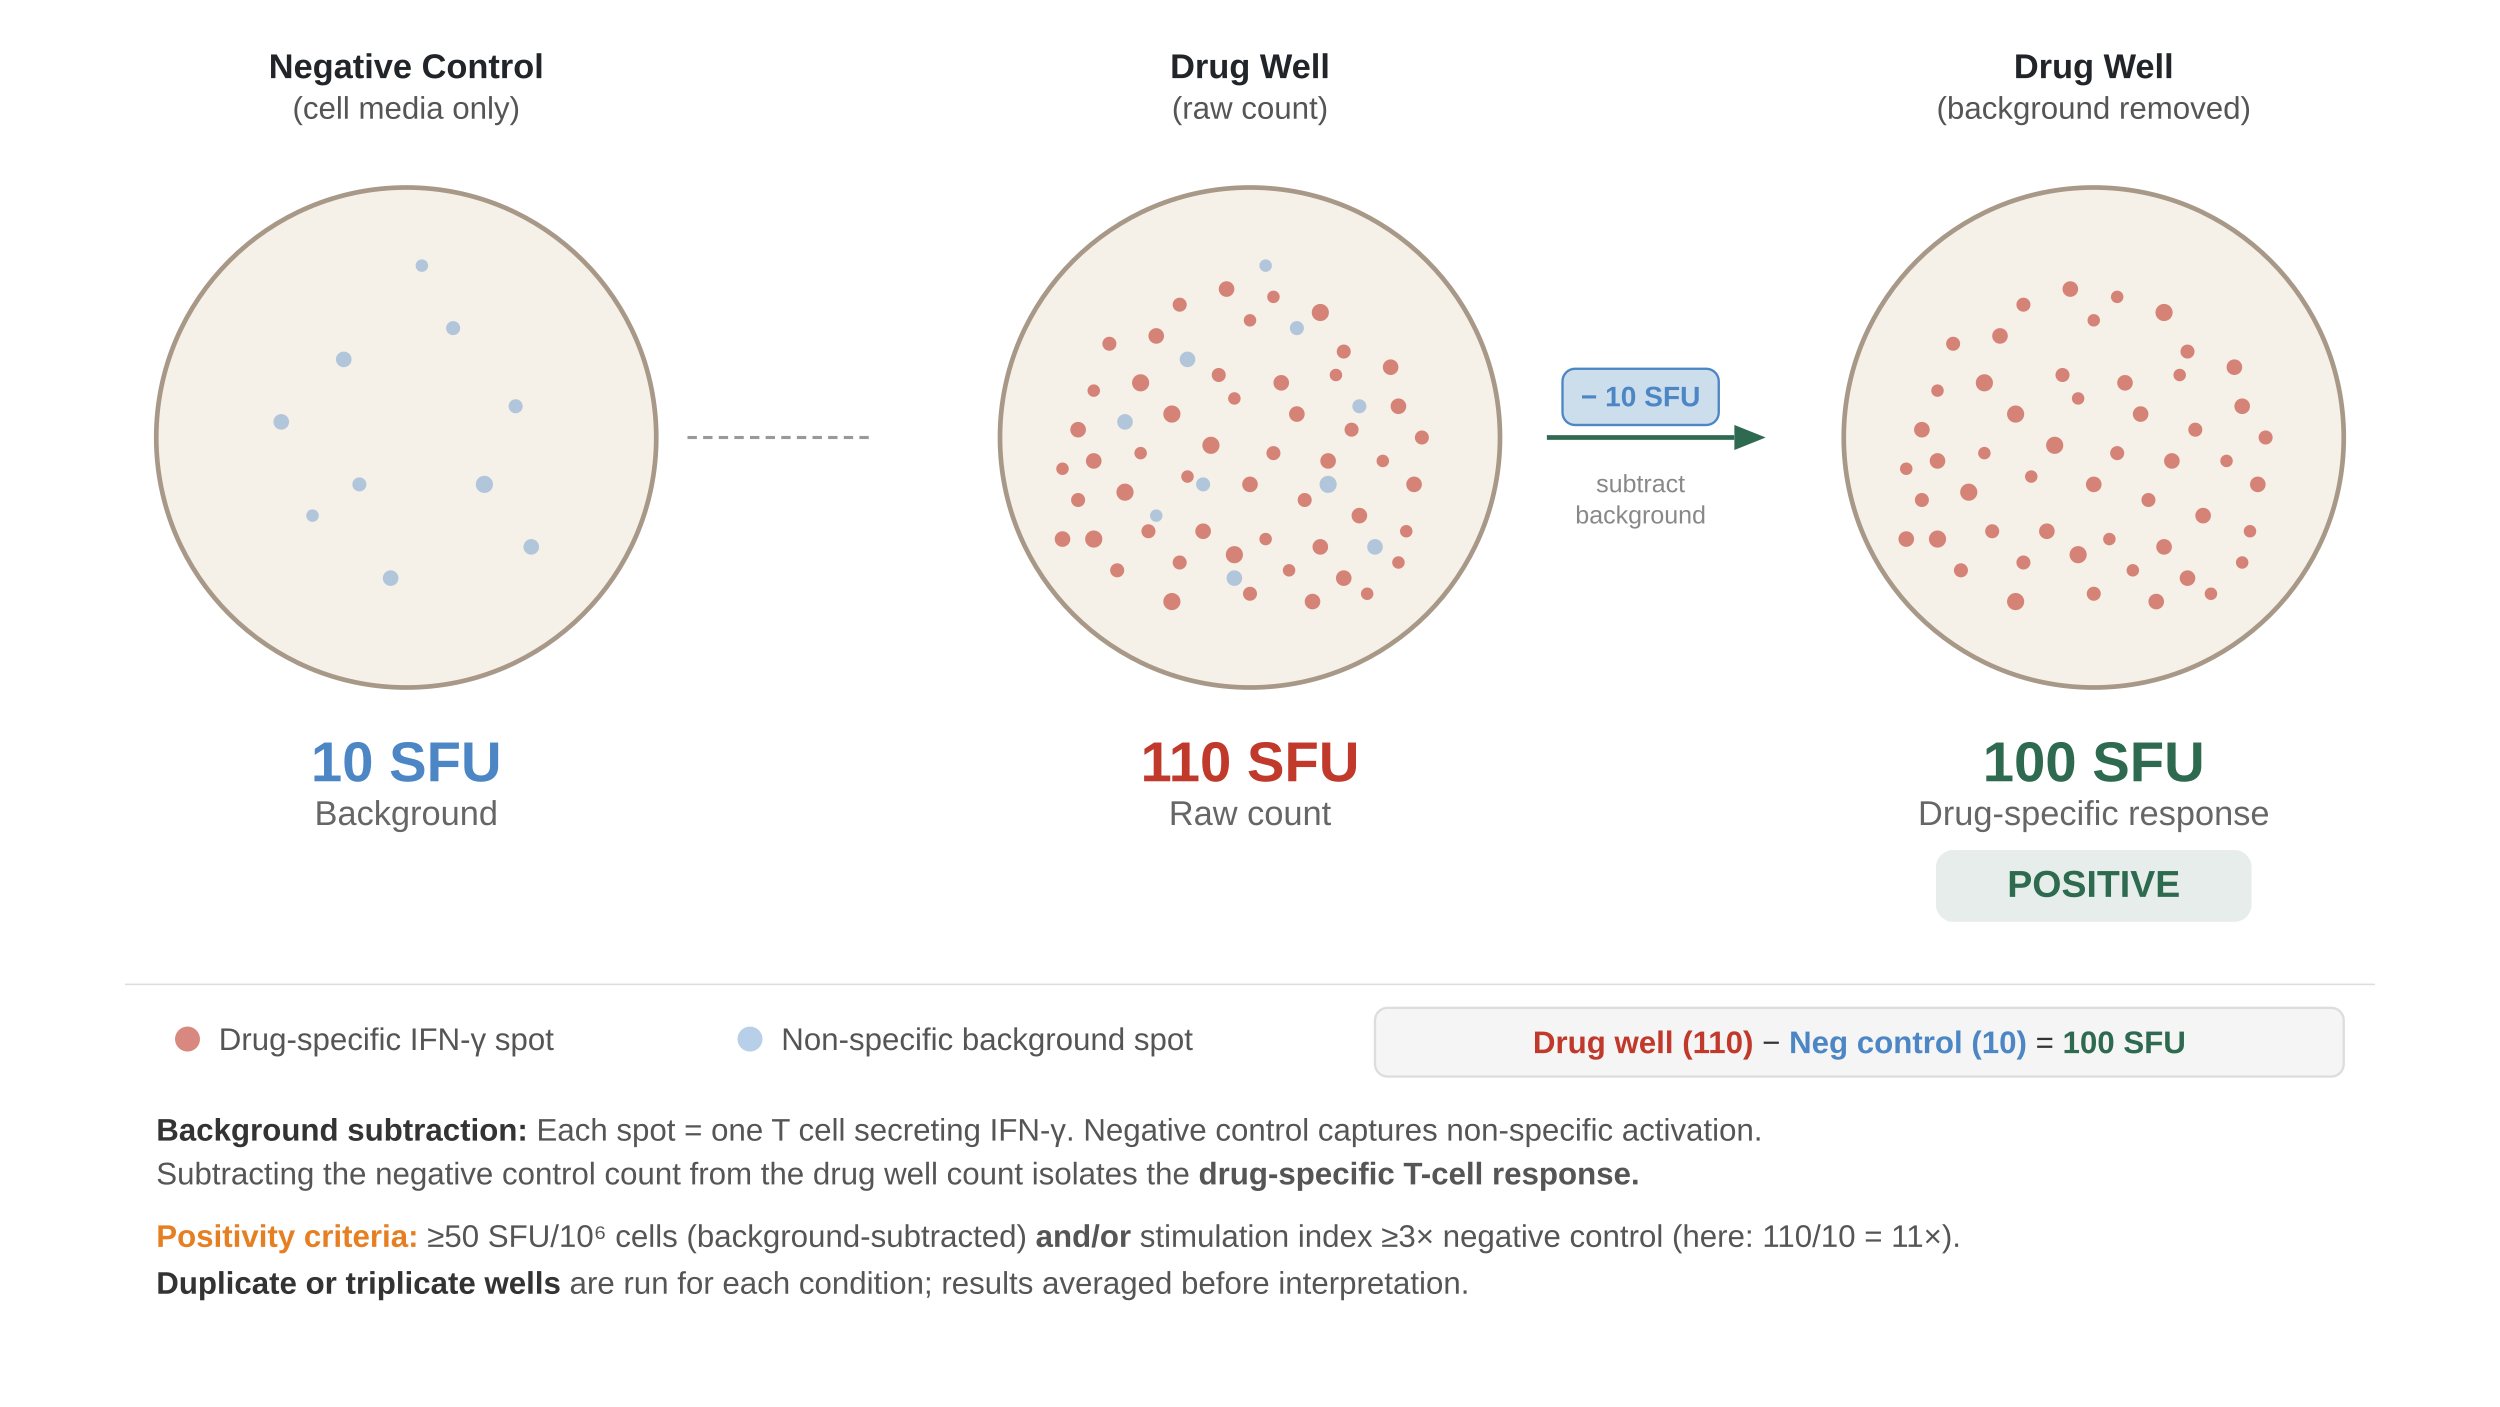
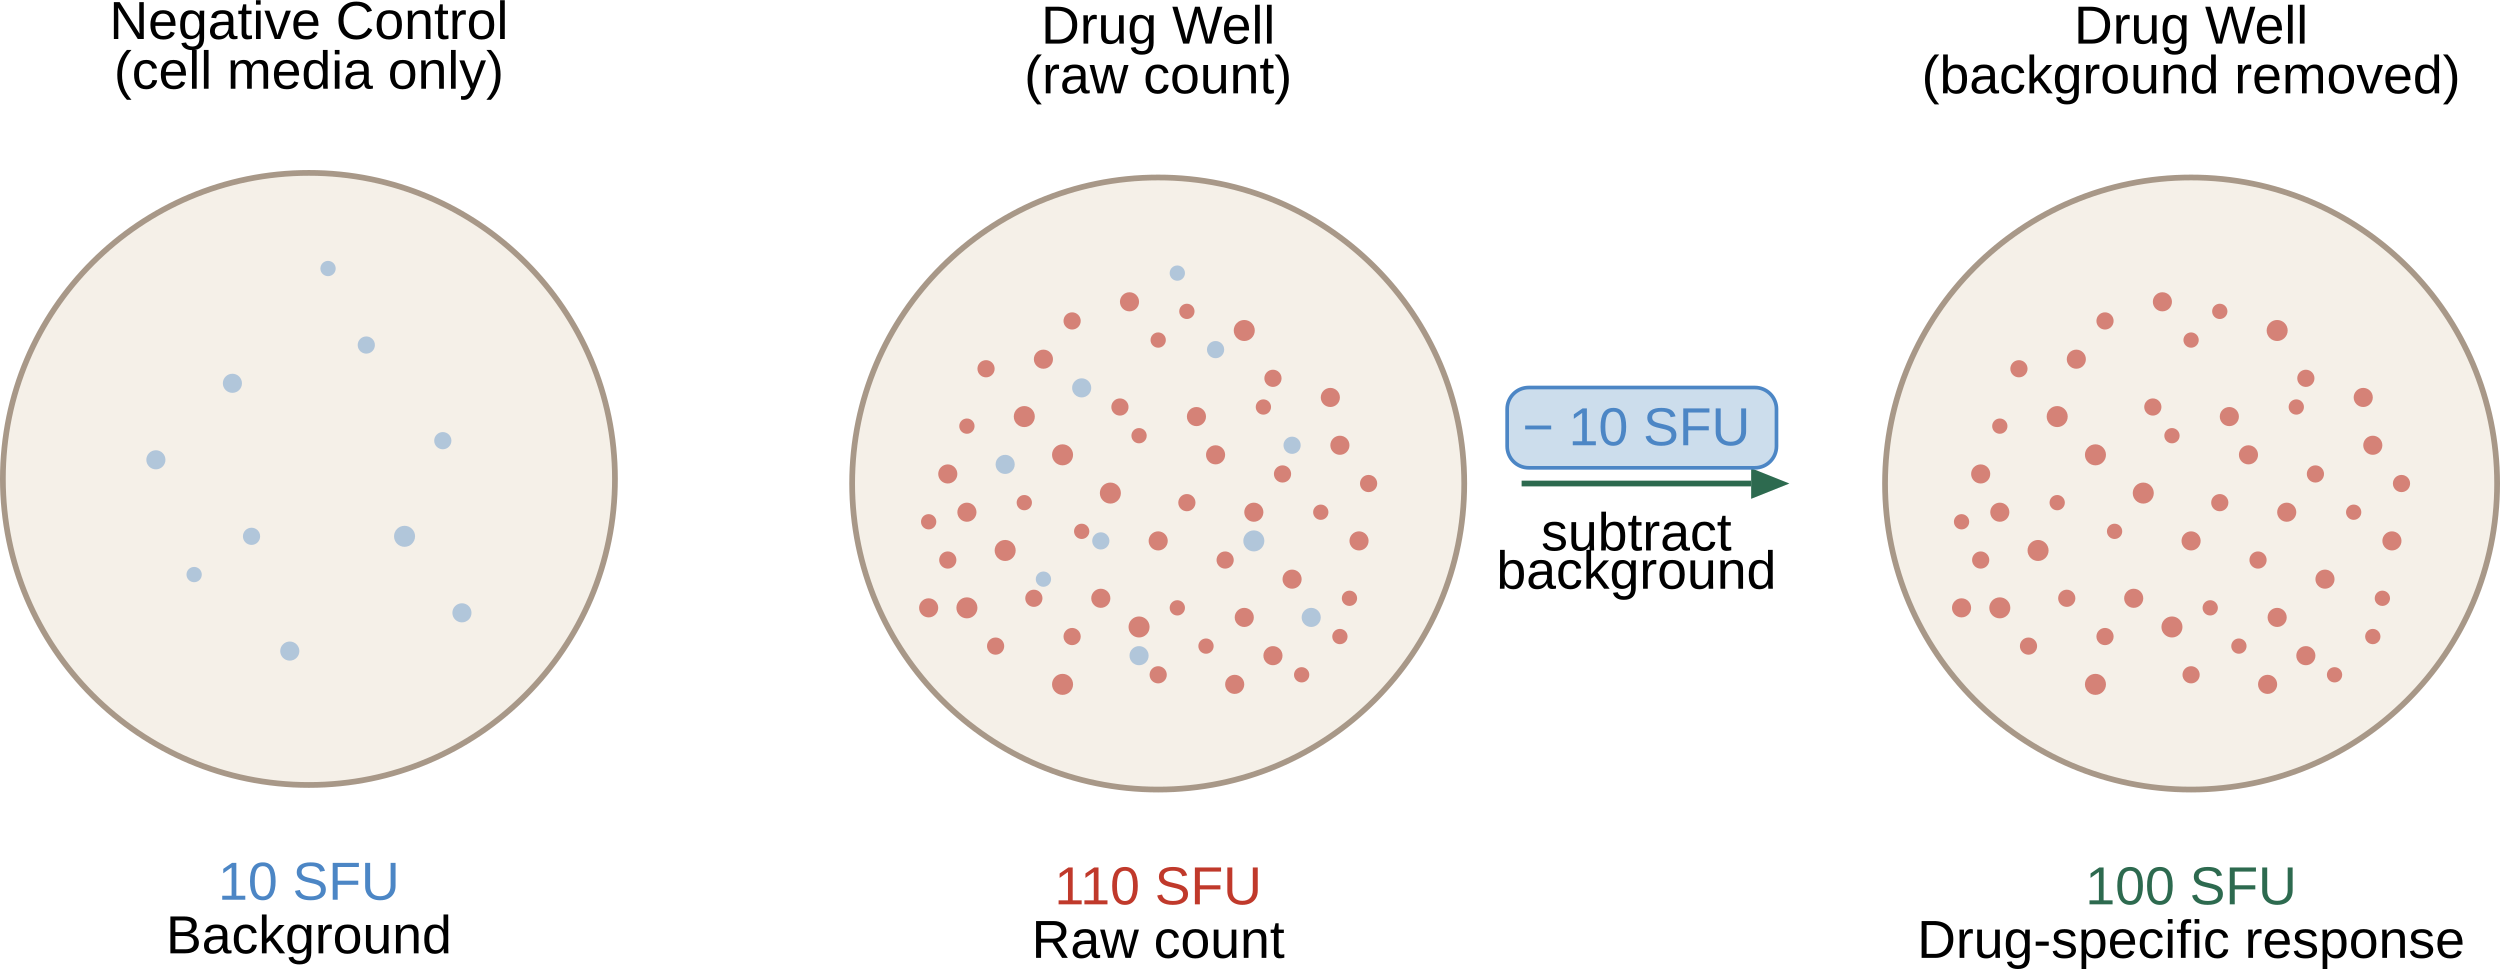
- <svg xmlns="http://www.w3.org/2000/svg" version="1.1" viewBox="0 0 1600 900" width="1600" height="900">
-   <defs>
-     <style>
+ <svg xmlns="http://www.w3.org/2000/svg" version="1.1" viewBox="0 0 1307.002 506.677" width="1307.002" height="506.677" id="svg156">
+   <defs id="defs1">
+     <style id="style1">
      .well-ring { fill: none; stroke: #a89888; stroke-width: 3; }
      .well-fill { fill: #f5f0e8; }
      .spot-drug { fill: #c0392b; opacity: 0.6; }
      .spot-bg { fill: #4c86c5; opacity: 0.4; }
      .label-lg { font-family: Arial-BoldMT, Arial; font-weight: 700; font-size: 28px; fill: #212529; }
      .label-md { font-family: Arial-BoldMT, Arial; font-weight: 700; font-size: 22px; fill: #212529; }
      .label-sm { font-family: ArialMT, Arial; font-size: 20px; fill: #555; }
      .label-count { font-family: Arial-BoldMT, Arial; font-weight: 700; font-size: 36px; }
      .label-unit { font-family: ArialMT, Arial; font-size: 22px; fill: #666; }
      .note { font-family: ArialMT, Arial; font-size: 20px; fill: #555; }
    </style>
  </defs>
-   <text class="label-md" x="260" y="50" text-anchor="middle" fill="#4c86c5">Negative Control</text>
-   <text class="label-sm" x="260" y="76" text-anchor="middle">(cell media only)</text>
-   <circle cx="260" cy="280" r="160" class="well-fill" />
-   <circle cx="260" cy="280" r="160" class="well-ring" />
-   <circle cx="220" cy="230" r="5" class="spot-bg" />
-   <circle cx="290" cy="210" r="4.5" class="spot-bg" />
-   <circle cx="310" cy="310" r="5.5" class="spot-bg" />
-   <circle cx="200" cy="330" r="4" class="spot-bg" />
-   <circle cx="250" cy="370" r="5" class="spot-bg" />
-   <circle cx="330" cy="260" r="4.5" class="spot-bg" />
-   <circle cx="180" cy="270" r="5" class="spot-bg" />
-   <circle cx="270" cy="170" r="4" class="spot-bg" />
-   <circle cx="340" cy="350" r="5" class="spot-bg" />
-   <circle cx="230" cy="310" r="4.5" class="spot-bg" />
-   <text class="label-count" x="260" y="500" text-anchor="middle" fill="#4c86c5">10 SFU</text>
-   <text class="label-unit" x="260" y="528" text-anchor="middle">Background</text>
-   <line x1="440" y1="280" x2="560" y2="280" stroke="#999" stroke-width="2" stroke-dasharray="6 4" />
-   <text class="label-md" x="800" y="50" text-anchor="middle" fill="#c0392b">Drug Well</text>
-   <text class="label-sm" x="800" y="76" text-anchor="middle">(raw count)</text>
-   <circle cx="800" cy="280" r="160" class="well-fill" />
-   <circle cx="800" cy="280" r="160" class="well-ring" />
-   <circle cx="760" cy="230" r="5" class="spot-bg" />
-   <circle cx="830" cy="210" r="4.5" class="spot-bg" />
-   <circle cx="850" cy="310" r="5.5" class="spot-bg" />
-   <circle cx="740" cy="330" r="4" class="spot-bg" />
-   <circle cx="790" cy="370" r="5" class="spot-bg" />
-   <circle cx="870" cy="260" r="4.5" class="spot-bg" />
-   <circle cx="720" cy="270" r="5" class="spot-bg" />
-   <circle cx="810" cy="170" r="4" class="spot-bg" />
-   <circle cx="880" cy="350" r="5" class="spot-bg" />
-   <circle cx="770" cy="310" r="4.5" class="spot-bg" />
-   <circle cx="755" cy="195" r="4.5" class="spot-drug" />
-   <circle cx="785" cy="185" r="5" class="spot-drug" />
-   <circle cx="815" cy="190" r="4" class="spot-drug" />
-   <circle cx="845" cy="200" r="5.5" class="spot-drug" />
-   <circle cx="710" cy="220" r="4.5" class="spot-drug" />
-   <circle cx="740" cy="215" r="5" class="spot-drug" />
-   <circle cx="800" cy="205" r="4" class="spot-drug" />
-   <circle cx="860" cy="225" r="4.5" class="spot-drug" />
-   <circle cx="890" cy="235" r="5" class="spot-drug" />
-   <circle cx="700" cy="250" r="4" class="spot-drug" />
-   <circle cx="730" cy="245" r="5.5" class="spot-drug" />
-   <circle cx="780" cy="240" r="4.5" class="spot-drug" />
-   <circle cx="820" cy="245" r="5" class="spot-drug" />
-   <circle cx="855" cy="240" r="4" class="spot-drug" />
-   <circle cx="895" cy="260" r="5" class="spot-drug" />
-   <circle cx="910" cy="280" r="4.5" class="spot-drug" />
-   <circle cx="690" cy="275" r="5" class="spot-drug" />
-   <circle cx="680" cy="300" r="4" class="spot-drug" />
-   <circle cx="750" cy="265" r="5.5" class="spot-drug" />
-   <circle cx="790" cy="255" r="4" class="spot-drug" />
-   <circle cx="830" cy="265" r="5" class="spot-drug" />
-   <circle cx="865" cy="275" r="4.5" class="spot-drug" />
-   <circle cx="700" cy="295" r="5" class="spot-drug" />
-   <circle cx="730" cy="290" r="4" class="spot-drug" />
-   <circle cx="775" cy="285" r="5.5" class="spot-drug" />
-   <circle cx="815" cy="290" r="4.5" class="spot-drug" />
-   <circle cx="850" cy="295" r="5" class="spot-drug" />
-   <circle cx="885" cy="295" r="4" class="spot-drug" />
-   <circle cx="905" cy="310" r="5" class="spot-drug" />
-   <circle cx="690" cy="320" r="4.5" class="spot-drug" />
-   <circle cx="720" cy="315" r="5.5" class="spot-drug" />
-   <circle cx="760" cy="305" r="4" class="spot-drug" />
-   <circle cx="800" cy="310" r="5" class="spot-drug" />
-   <circle cx="835" cy="320" r="4.5" class="spot-drug" />
-   <circle cx="870" cy="330" r="5" class="spot-drug" />
-   <circle cx="900" cy="340" r="4" class="spot-drug" />
-   <circle cx="700" cy="345" r="5.5" class="spot-drug" />
-   <circle cx="735" cy="340" r="4.5" class="spot-drug" />
-   <circle cx="770" cy="340" r="5" class="spot-drug" />
-   <circle cx="810" cy="345" r="4" class="spot-drug" />
-   <circle cx="845" cy="350" r="5" class="spot-drug" />
-   <circle cx="755" cy="360" r="4.5" class="spot-drug" />
-   <circle cx="790" cy="355" r="5.5" class="spot-drug" />
-   <circle cx="825" cy="365" r="4" class="spot-drug" />
-   <circle cx="860" cy="370" r="5" class="spot-drug" />
-   <circle cx="715" cy="365" r="4.5" class="spot-drug" />
-   <circle cx="895" cy="360" r="4" class="spot-drug" />
-   <circle cx="680" cy="345" r="5" class="spot-drug" />
-   <circle cx="750" cy="385" r="5.5" class="spot-drug" />
-   <circle cx="800" cy="380" r="4.5" class="spot-drug" />
-   <circle cx="840" cy="385" r="5" class="spot-drug" />
-   <circle cx="875" cy="380" r="4" class="spot-drug" />
-   <text class="label-count" x="800" y="500" text-anchor="middle" fill="#c0392b">110 SFU</text>
-   <text class="label-unit" x="800" y="528" text-anchor="middle">Raw count</text>
-   <line x1="990" y1="280" x2="1110" y2="280" stroke="#2d6a4f" stroke-width="3" />
-   <polygon points="1110,272 1130,280 1110,288" fill="#2d6a4f" />
-   <rect x="1000" y="236" width="100" height="36" rx="8" fill="#ccddec" stroke="#4c86c5" stroke-width="1.5" />
-   <text x="1050" y="260" text-anchor="middle" style="font-family: Arial-BoldMT, Arial; font-weight:700; font-size:18px; fill:#4c86c5;">− 10 SFU</text>
-   <text x="1050" y="315" text-anchor="middle" style="font-family: ArialMT, Arial; font-size:16px; fill:#888;">subtract</text>
-   <text x="1050" y="335" text-anchor="middle" style="font-family: ArialMT, Arial; font-size:16px; fill:#888;">background</text>
-   <text class="label-md" x="1340" y="50" text-anchor="middle" fill="#2d6a4f">Drug Well</text>
-   <text class="label-sm" x="1340" y="76" text-anchor="middle">(background removed)</text>
-   <circle cx="1340" cy="280" r="160" class="well-fill" />
-   <circle cx="1340" cy="280" r="160" class="well-ring" />
-   <circle cx="1295" cy="195" r="4.5" class="spot-drug" />
-   <circle cx="1325" cy="185" r="5" class="spot-drug" />
-   <circle cx="1355" cy="190" r="4" class="spot-drug" />
-   <circle cx="1385" cy="200" r="5.5" class="spot-drug" />
-   <circle cx="1250" cy="220" r="4.5" class="spot-drug" />
-   <circle cx="1280" cy="215" r="5" class="spot-drug" />
-   <circle cx="1340" cy="205" r="4" class="spot-drug" />
-   <circle cx="1400" cy="225" r="4.5" class="spot-drug" />
-   <circle cx="1430" cy="235" r="5" class="spot-drug" />
-   <circle cx="1240" cy="250" r="4" class="spot-drug" />
-   <circle cx="1270" cy="245" r="5.5" class="spot-drug" />
-   <circle cx="1320" cy="240" r="4.5" class="spot-drug" />
-   <circle cx="1360" cy="245" r="5" class="spot-drug" />
-   <circle cx="1395" cy="240" r="4" class="spot-drug" />
-   <circle cx="1435" cy="260" r="5" class="spot-drug" />
-   <circle cx="1450" cy="280" r="4.5" class="spot-drug" />
-   <circle cx="1230" cy="275" r="5" class="spot-drug" />
-   <circle cx="1220" cy="300" r="4" class="spot-drug" />
-   <circle cx="1290" cy="265" r="5.5" class="spot-drug" />
-   <circle cx="1330" cy="255" r="4" class="spot-drug" />
-   <circle cx="1370" cy="265" r="5" class="spot-drug" />
-   <circle cx="1405" cy="275" r="4.5" class="spot-drug" />
-   <circle cx="1240" cy="295" r="5" class="spot-drug" />
-   <circle cx="1270" cy="290" r="4" class="spot-drug" />
-   <circle cx="1315" cy="285" r="5.5" class="spot-drug" />
-   <circle cx="1355" cy="290" r="4.5" class="spot-drug" />
-   <circle cx="1390" cy="295" r="5" class="spot-drug" />
-   <circle cx="1425" cy="295" r="4" class="spot-drug" />
-   <circle cx="1445" cy="310" r="5" class="spot-drug" />
-   <circle cx="1230" cy="320" r="4.5" class="spot-drug" />
-   <circle cx="1260" cy="315" r="5.5" class="spot-drug" />
-   <circle cx="1300" cy="305" r="4" class="spot-drug" />
-   <circle cx="1340" cy="310" r="5" class="spot-drug" />
-   <circle cx="1375" cy="320" r="4.5" class="spot-drug" />
-   <circle cx="1410" cy="330" r="5" class="spot-drug" />
-   <circle cx="1440" cy="340" r="4" class="spot-drug" />
-   <circle cx="1240" cy="345" r="5.5" class="spot-drug" />
-   <circle cx="1275" cy="340" r="4.5" class="spot-drug" />
-   <circle cx="1310" cy="340" r="5" class="spot-drug" />
-   <circle cx="1350" cy="345" r="4" class="spot-drug" />
-   <circle cx="1385" cy="350" r="5" class="spot-drug" />
-   <circle cx="1295" cy="360" r="4.5" class="spot-drug" />
-   <circle cx="1330" cy="355" r="5.5" class="spot-drug" />
-   <circle cx="1365" cy="365" r="4" class="spot-drug" />
-   <circle cx="1400" cy="370" r="5" class="spot-drug" />
-   <circle cx="1255" cy="365" r="4.5" class="spot-drug" />
-   <circle cx="1435" cy="360" r="4" class="spot-drug" />
-   <circle cx="1220" cy="345" r="5" class="spot-drug" />
-   <circle cx="1290" cy="385" r="5.5" class="spot-drug" />
-   <circle cx="1340" cy="380" r="4.5" class="spot-drug" />
-   <circle cx="1380" cy="385" r="5" class="spot-drug" />
-   <circle cx="1415" cy="380" r="4" class="spot-drug" />
-   <text class="label-count" x="1340" y="500" text-anchor="middle" fill="#2d6a4f">100 SFU</text>
-   <text class="label-unit" x="1340" y="528" text-anchor="middle">Drug-specific response</text>
-   <rect x="1240" y="545" width="200" height="44" rx="10" fill="#2d6a4f" opacity="0.12" stroke="#2d6a4f" stroke-width="2" />
-   <text x="1340" y="574" text-anchor="middle" style="font-family: Arial-BoldMT, Arial; font-weight:700; font-size:24px; fill:#2d6a4f;">POSITIVE</text>
-   <line x1="80" y1="630" x2="1520" y2="630" stroke="#ddd" stroke-width="1" />
-   <circle cx="120" cy="665" r="8" class="spot-drug" />
-   <text x="140" y="672" style="font-family: ArialMT, Arial; font-size:20px; fill:#555;">Drug-specific IFN-γ spot</text>
-   <circle cx="480" cy="665" r="8" class="spot-bg" />
-   <text x="500" y="672" style="font-family: ArialMT, Arial; font-size:20px; fill:#555;">Non-specific background spot</text>
-   <rect x="880" y="645" width="620" height="44" rx="8" fill="#f5f5f5" stroke="#ddd" stroke-width="1.5" />
-   <text x="1190" y="674" text-anchor="middle" style="font-family: ArialMT, Arial; font-size:20px; fill:#333;">
-     <tspan style="font-weight:700; fill:#c0392b;">Drug well (110)</tspan>
-     <tspan> − </tspan>
-     <tspan style="font-weight:700; fill:#4c86c5;">Neg control (10)</tspan>
-     <tspan> = </tspan>
-     <tspan style="font-weight:700; fill:#2d6a4f;">100 SFU</tspan>
-   </text>
-   <text class="note" x="100" y="730">
-     <tspan style="font-weight:700; fill:#333;">Background subtraction:</tspan>
-     <tspan> Each spot = one T cell secreting IFN-γ. Negative control captures non-specific activation.</tspan>
-   </text>
-   <text class="note" x="100" y="758">
-     <tspan x="100" dy="0">Subtracting the negative control count from the drug well count isolates the </tspan>
-     <tspan style="font-weight:700;">drug-specific T-cell response.</tspan>
-   </text>
-   <text class="note" x="100" y="798">
-     <tspan style="font-weight:700; fill:#e67e22;">Positivity criteria:</tspan>
-     <tspan> ≥50 SFU/10⁶ cells (background-subtracted) </tspan>
-     <tspan style="font-weight:700;">and/or</tspan>
-     <tspan> stimulation index ≥3× negative control (here: 110/10 = 11×).</tspan>
-   </text>
-   <text class="note" x="100" y="828">
-     <tspan style="font-weight:700; fill:#333;">Duplicate or triplicate wells</tspan>
-     <tspan> are run for each condition; results averaged before interpretation.</tspan>
-   </text>
+   <g id="layer4">
+     <text class="label-md" x="161.5" y="20.385" text-anchor="middle" fill="#4c86c5" id="text1" style="font-style:normal;font-variant:normal;font-weight:normal;font-stretch:normal;font-size:28px;font-family:ArialMT, Arial;-inkscape-font-specification:'ArialMT, Arial, Normal';font-variant-ligatures:normal;font-variant-caps:normal;font-variant-numeric:normal;font-variant-east-asian:normal;fill:#000000">Negative Control</text>
+     <text class="label-sm" x="161.5" y="46.385" text-anchor="middle" id="text2" style="font-style:normal;font-variant:normal;font-weight:normal;font-stretch:normal;font-size:28px;font-family:ArialMT, Arial;-inkscape-font-specification:'ArialMT, Arial, Normal';font-variant-ligatures:normal;font-variant-caps:normal;font-variant-numeric:normal;font-variant-east-asian:normal;fill:#000000">(cell media only)</text>
+     <circle cx="161.5" cy="250.385" r="160" class="well-fill" id="circle2" />
+     <circle cx="161.5" cy="250.385" r="160" class="well-ring" id="circle3" />
+     <circle cx="121.5" cy="200.385" r="5" class="spot-bg" id="circle4" />
+     <circle cx="191.5" cy="180.385" r="4.5" class="spot-bg" id="circle5" />
+     <circle cx="211.5" cy="280.385" r="5.5" class="spot-bg" id="circle6" />
+     <circle cx="101.5" cy="300.385" r="4" class="spot-bg" id="circle7" />
+     <circle cx="151.5" cy="340.385" r="5" class="spot-bg" id="circle8" />
+     <circle cx="231.5" cy="230.385" r="4.5" class="spot-bg" id="circle9" />
+     <circle cx="81.5" cy="240.385" r="5" class="spot-bg" id="circle10" />
+     <circle cx="171.5" cy="140.385" r="4" class="spot-bg" id="circle11" />
+     <circle cx="241.5" cy="320.385" r="5" class="spot-bg" id="circle12" />
+     <circle cx="131.5" cy="280.385" r="4.5" class="spot-bg" id="circle13" />
+     <text class="label-count" x="161.5" y="470.385" text-anchor="middle" fill="#4c86c5" id="text13" style="font-style:normal;font-variant:normal;font-weight:normal;font-stretch:normal;font-size:28px;font-family:ArialMT, Arial;-inkscape-font-specification:'ArialMT, Arial, Normal';font-variant-ligatures:normal;font-variant-caps:normal;font-variant-numeric:normal;font-variant-east-asian:normal">10 SFU</text>
+     <text class="label-unit" x="161.5" y="498.385" text-anchor="middle" id="text14" style="font-style:normal;font-variant:normal;font-weight:normal;font-stretch:normal;font-size:28px;font-family:ArialMT, Arial;-inkscape-font-specification:'ArialMT, Arial, Normal';font-variant-ligatures:normal;font-variant-caps:normal;font-variant-numeric:normal;font-variant-east-asian:normal;fill:#000000">Background</text>
+   </g>
+   <g id="layer5">
+     <text class="label-md" x="605.502" y="22.785" text-anchor="middle" fill="#c0392b" id="text15" style="font-style:normal;font-variant:normal;font-weight:normal;font-stretch:normal;font-size:28px;font-family:ArialMT, Arial;-inkscape-font-specification:'ArialMT, Arial, Normal';font-variant-ligatures:normal;font-variant-caps:normal;font-variant-numeric:normal;font-variant-east-asian:normal;fill:#000000">Drug Well</text>
+     <text class="label-sm" x="605.502" y="48.785" text-anchor="middle" id="text16" style="font-style:normal;font-variant:normal;font-weight:normal;font-stretch:normal;font-size:28px;font-family:ArialMT, Arial;-inkscape-font-specification:'ArialMT, Arial, Normal';font-variant-ligatures:normal;font-variant-caps:normal;font-variant-numeric:normal;font-variant-east-asian:normal;fill:#000000">(raw count)</text>
+     <circle cx="605.502" cy="252.785" r="160" class="well-fill" id="circle16" />
+     <circle cx="605.502" cy="252.785" r="160" class="well-ring" id="circle17" />
+     <circle cx="565.502" cy="202.785" r="5" class="spot-bg" id="circle18" />
+     <circle cx="635.502" cy="182.785" r="4.5" class="spot-bg" id="circle19" />
+     <circle cx="655.502" cy="282.785" r="5.5" class="spot-bg" id="circle20" />
+     <circle cx="545.502" cy="302.785" r="4" class="spot-bg" id="circle21" />
+     <circle cx="595.502" cy="342.785" r="5" class="spot-bg" id="circle22" />
+     <circle cx="675.502" cy="232.785" r="4.5" class="spot-bg" id="circle23" />
+     <circle cx="525.502" cy="242.785" r="5" class="spot-bg" id="circle24" />
+     <circle cx="615.502" cy="142.785" r="4" class="spot-bg" id="circle25" />
+     <circle cx="685.502" cy="322.785" r="5" class="spot-bg" id="circle26" />
+     <circle cx="575.502" cy="282.785" r="4.5" class="spot-bg" id="circle27" />
+     <circle cx="560.502" cy="167.785" r="4.5" class="spot-drug" id="circle28" />
+     <circle cx="590.502" cy="157.785" r="5" class="spot-drug" id="circle29" />
+     <circle cx="620.502" cy="162.785" r="4" class="spot-drug" id="circle30" />
+     <circle cx="650.502" cy="172.785" r="5.5" class="spot-drug" id="circle31" />
+     <circle cx="515.502" cy="192.785" r="4.5" class="spot-drug" id="circle32" />
+     <circle cx="545.502" cy="187.785" r="5" class="spot-drug" id="circle33" />
+     <circle cx="605.502" cy="177.785" r="4" class="spot-drug" id="circle34" />
+     <circle cx="665.502" cy="197.785" r="4.5" class="spot-drug" id="circle35" />
+     <circle cx="695.502" cy="207.785" r="5" class="spot-drug" id="circle36" />
+     <circle cx="505.502" cy="222.785" r="4" class="spot-drug" id="circle37" />
+     <circle cx="535.502" cy="217.785" r="5.5" class="spot-drug" id="circle38" />
+     <circle cx="585.502" cy="212.785" r="4.5" class="spot-drug" id="circle39" />
+     <circle cx="625.502" cy="217.785" r="5" class="spot-drug" id="circle40" />
+     <circle cx="660.502" cy="212.785" r="4" class="spot-drug" id="circle41" />
+     <circle cx="700.502" cy="232.785" r="5" class="spot-drug" id="circle42" />
+     <circle cx="715.502" cy="252.785" r="4.5" class="spot-drug" id="circle43" />
+     <circle cx="495.502" cy="247.785" r="5" class="spot-drug" id="circle44" />
+     <circle cx="485.502" cy="272.785" r="4" class="spot-drug" id="circle45" />
+     <circle cx="555.502" cy="237.785" r="5.5" class="spot-drug" id="circle46" />
+     <circle cx="595.502" cy="227.785" r="4" class="spot-drug" id="circle47" />
+     <circle cx="635.502" cy="237.785" r="5" class="spot-drug" id="circle48" />
+     <circle cx="670.502" cy="247.785" r="4.5" class="spot-drug" id="circle49" />
+     <circle cx="505.502" cy="267.785" r="5" class="spot-drug" id="circle50" />
+     <circle cx="535.502" cy="262.785" r="4" class="spot-drug" id="circle51" />
+     <circle cx="580.502" cy="257.785" r="5.5" class="spot-drug" id="circle52" />
+     <circle cx="620.502" cy="262.785" r="4.5" class="spot-drug" id="circle53" />
+     <circle cx="655.502" cy="267.785" r="5" class="spot-drug" id="circle54" />
+     <circle cx="690.502" cy="267.785" r="4" class="spot-drug" id="circle55" />
+     <circle cx="710.502" cy="282.785" r="5" class="spot-drug" id="circle56" />
+     <circle cx="495.502" cy="292.785" r="4.5" class="spot-drug" id="circle57" />
+     <circle cx="525.502" cy="287.785" r="5.5" class="spot-drug" id="circle58" />
+     <circle cx="565.502" cy="277.785" r="4" class="spot-drug" id="circle59" />
+     <circle cx="605.502" cy="282.785" r="5" class="spot-drug" id="circle60" />
+     <circle cx="640.502" cy="292.785" r="4.5" class="spot-drug" id="circle61" />
+     <circle cx="675.502" cy="302.785" r="5" class="spot-drug" id="circle62" />
+     <circle cx="705.502" cy="312.785" r="4" class="spot-drug" id="circle63" />
+     <circle cx="505.502" cy="317.785" r="5.5" class="spot-drug" id="circle64" />
+     <circle cx="540.502" cy="312.785" r="4.5" class="spot-drug" id="circle65" />
+     <circle cx="575.502" cy="312.785" r="5" class="spot-drug" id="circle66" />
+     <circle cx="615.502" cy="317.785" r="4" class="spot-drug" id="circle67" />
+     <circle cx="650.502" cy="322.785" r="5" class="spot-drug" id="circle68" />
+     <circle cx="560.502" cy="332.785" r="4.5" class="spot-drug" id="circle69" />
+     <circle cx="595.502" cy="327.785" r="5.5" class="spot-drug" id="circle70" />
+     <circle cx="630.502" cy="337.785" r="4" class="spot-drug" id="circle71" />
+     <circle cx="665.502" cy="342.785" r="5" class="spot-drug" id="circle72" />
+     <circle cx="520.502" cy="337.785" r="4.5" class="spot-drug" id="circle73" />
+     <circle cx="700.502" cy="332.785" r="4" class="spot-drug" id="circle74" />
+     <circle cx="485.502" cy="317.785" r="5" class="spot-drug" id="circle75" />
+     <circle cx="555.502" cy="357.785" r="5.5" class="spot-drug" id="circle76" />
+     <circle cx="605.502" cy="352.785" r="4.5" class="spot-drug" id="circle77" />
+     <circle cx="645.502" cy="357.785" r="5" class="spot-drug" id="circle78" />
+     <circle cx="680.502" cy="352.785" r="4" class="spot-drug" id="circle79" />
+     <text class="label-count" x="605.502" y="472.785" text-anchor="middle" fill="#c0392b" id="text79" style="font-style:normal;font-variant:normal;font-weight:normal;font-stretch:normal;font-size:28px;font-family:ArialMT, Arial;-inkscape-font-specification:'ArialMT, Arial, Normal';font-variant-ligatures:normal;font-variant-caps:normal;font-variant-numeric:normal;font-variant-east-asian:normal">110 SFU</text>
+     <text class="label-unit" x="605.502" y="500.785" text-anchor="middle" id="text80" style="font-style:normal;font-variant:normal;font-weight:normal;font-stretch:normal;font-size:28px;font-family:ArialMT, Arial;-inkscape-font-specification:'ArialMT, Arial, Normal';font-variant-ligatures:normal;font-variant-caps:normal;font-variant-numeric:normal;font-variant-east-asian:normal;fill:#000000">Raw count</text>
+   </g>
+   <g id="layer6" style="display:inline">
+     <line x1="795.502" y1="252.785" x2="915.502" y2="252.785" stroke="#2d6a4f" stroke-width="3" id="line80" />
+     <polygon points="1110,288 1110,272 1130,280 " fill="#2d6a4f" id="polygon80" transform="translate(-194.4979,-27.21529)" />
+     <rect x="787.943" y="202.598" width="140.805" height="41.975" rx="11.264" fill="#ccddec" stroke="#4c86c5" stroke-width="1.922" id="rect80" />
+     <text x="855.502" y="232.785" text-anchor="middle" style="font-style:normal;font-variant:normal;font-weight:normal;font-stretch:normal;font-size:28px;font-family:ArialMT, Arial;-inkscape-font-specification:'ArialMT, Arial, Normal';font-variant-ligatures:normal;font-variant-caps:normal;font-variant-numeric:normal;font-variant-east-asian:normal;fill:#4c86c5" id="text81">− 10 SFU</text>
+     <text x="855.502" y="287.785" text-anchor="middle" style="font-style:normal;font-variant:normal;font-weight:normal;font-stretch:normal;font-size:28px;font-family:ArialMT, Arial;-inkscape-font-specification:'ArialMT, Arial, Normal';font-variant-ligatures:normal;font-variant-caps:normal;font-variant-numeric:normal;font-variant-east-asian:normal;fill:#000000" id="text82">subtract</text>
+     <text x="855.502" y="307.785" text-anchor="middle" style="font-style:normal;font-variant:normal;font-weight:normal;font-stretch:normal;font-size:28px;font-family:ArialMT, Arial;-inkscape-font-specification:'ArialMT, Arial, Normal';font-variant-ligatures:normal;font-variant-caps:normal;font-variant-numeric:normal;font-variant-east-asian:normal;fill:#000000" id="text83">background</text>
+     <text class="label-md" x="1145.502" y="22.785" text-anchor="middle" fill="#2d6a4f" id="text84" style="font-style:normal;font-variant:normal;font-weight:normal;font-stretch:normal;font-size:28px;font-family:ArialMT, Arial;-inkscape-font-specification:'ArialMT, Arial, Normal';font-variant-ligatures:normal;font-variant-caps:normal;font-variant-numeric:normal;font-variant-east-asian:normal;fill:#000000">Drug Well</text>
+     <text class="label-sm" x="1145.502" y="48.785" text-anchor="middle" id="text85" style="font-style:normal;font-variant:normal;font-weight:normal;font-stretch:normal;font-size:28px;font-family:ArialMT, Arial;-inkscape-font-specification:'ArialMT, Arial, Normal';font-variant-ligatures:normal;font-variant-caps:normal;font-variant-numeric:normal;font-variant-east-asian:normal;fill:#000000">(background removed)</text>
+     <circle cx="1145.502" cy="252.785" r="160" class="well-fill" id="circle85" />
+     <circle cx="1145.502" cy="252.785" r="160" class="well-ring" id="circle86" />
+     <circle cx="1100.502" cy="167.785" r="4.5" class="spot-drug" id="circle87" />
+     <circle cx="1130.502" cy="157.785" r="5" class="spot-drug" id="circle88" />
+     <circle cx="1160.502" cy="162.785" r="4" class="spot-drug" id="circle89" />
+     <circle cx="1190.502" cy="172.785" r="5.5" class="spot-drug" id="circle90" />
+     <circle cx="1055.502" cy="192.785" r="4.5" class="spot-drug" id="circle91" />
+     <circle cx="1085.502" cy="187.785" r="5" class="spot-drug" id="circle92" />
+     <circle cx="1145.502" cy="177.785" r="4" class="spot-drug" id="circle93" />
+     <circle cx="1205.502" cy="197.785" r="4.5" class="spot-drug" id="circle94" />
+     <circle cx="1235.502" cy="207.785" r="5" class="spot-drug" id="circle95" />
+     <circle cx="1045.502" cy="222.785" r="4" class="spot-drug" id="circle96" />
+     <circle cx="1075.502" cy="217.785" r="5.5" class="spot-drug" id="circle97" />
+     <circle cx="1125.502" cy="212.785" r="4.5" class="spot-drug" id="circle98" />
+     <circle cx="1165.502" cy="217.785" r="5" class="spot-drug" id="circle99" />
+     <circle cx="1200.502" cy="212.785" r="4" class="spot-drug" id="circle100" />
+     <circle cx="1240.502" cy="232.785" r="5" class="spot-drug" id="circle101" />
+     <circle cx="1255.502" cy="252.785" r="4.5" class="spot-drug" id="circle102" />
+     <circle cx="1035.502" cy="247.785" r="5" class="spot-drug" id="circle103" />
+     <circle cx="1025.502" cy="272.785" r="4" class="spot-drug" id="circle104" />
+     <circle cx="1095.502" cy="237.785" r="5.5" class="spot-drug" id="circle105" />
+     <circle cx="1135.502" cy="227.785" r="4" class="spot-drug" id="circle106" />
+     <circle cx="1175.502" cy="237.785" r="5" class="spot-drug" id="circle107" />
+     <circle cx="1210.502" cy="247.785" r="4.5" class="spot-drug" id="circle108" />
+     <circle cx="1045.502" cy="267.785" r="5" class="spot-drug" id="circle109" />
+     <circle cx="1075.502" cy="262.785" r="4" class="spot-drug" id="circle110" />
+     <circle cx="1120.502" cy="257.785" r="5.5" class="spot-drug" id="circle111" />
+     <circle cx="1160.502" cy="262.785" r="4.5" class="spot-drug" id="circle112" />
+     <circle cx="1195.502" cy="267.785" r="5" class="spot-drug" id="circle113" />
+     <circle cx="1230.502" cy="267.785" r="4" class="spot-drug" id="circle114" />
+     <circle cx="1250.502" cy="282.785" r="5" class="spot-drug" id="circle115" />
+     <circle cx="1035.502" cy="292.785" r="4.5" class="spot-drug" id="circle116" />
+     <circle cx="1065.502" cy="287.785" r="5.5" class="spot-drug" id="circle117" />
+     <circle cx="1105.502" cy="277.785" r="4" class="spot-drug" id="circle118" />
+     <circle cx="1145.502" cy="282.785" r="5" class="spot-drug" id="circle119" />
+     <circle cx="1180.502" cy="292.785" r="4.5" class="spot-drug" id="circle120" />
+     <circle cx="1215.502" cy="302.785" r="5" class="spot-drug" id="circle121" />
+     <circle cx="1245.502" cy="312.785" r="4" class="spot-drug" id="circle122" />
+     <circle cx="1045.502" cy="317.785" r="5.5" class="spot-drug" id="circle123" />
+     <circle cx="1080.502" cy="312.785" r="4.5" class="spot-drug" id="circle124" />
+     <circle cx="1115.502" cy="312.785" r="5" class="spot-drug" id="circle125" />
+     <circle cx="1155.502" cy="317.785" r="4" class="spot-drug" id="circle126" />
+     <circle cx="1190.502" cy="322.785" r="5" class="spot-drug" id="circle127" />
+     <circle cx="1100.502" cy="332.785" r="4.5" class="spot-drug" id="circle128" />
+     <circle cx="1135.502" cy="327.785" r="5.5" class="spot-drug" id="circle129" />
+     <circle cx="1170.502" cy="337.785" r="4" class="spot-drug" id="circle130" />
+     <circle cx="1205.502" cy="342.785" r="5" class="spot-drug" id="circle131" />
+     <circle cx="1060.502" cy="337.785" r="4.5" class="spot-drug" id="circle132" />
+     <circle cx="1240.502" cy="332.785" r="4" class="spot-drug" id="circle133" />
+     <circle cx="1025.502" cy="317.785" r="5" class="spot-drug" id="circle134" />
+     <circle cx="1095.502" cy="357.785" r="5.5" class="spot-drug" id="circle135" />
+     <circle cx="1145.502" cy="352.785" r="4.5" class="spot-drug" id="circle136" />
+     <circle cx="1185.502" cy="357.785" r="5" class="spot-drug" id="circle137" />
+     <circle cx="1220.502" cy="352.785" r="4" class="spot-drug" id="circle138" />
+     <text class="label-count" x="1145.502" y="472.785" text-anchor="middle" fill="#2d6a4f" id="text138" style="font-style:normal;font-variant:normal;font-weight:normal;font-stretch:normal;font-size:28px;font-family:ArialMT, Arial;-inkscape-font-specification:'ArialMT, Arial, Normal';font-variant-ligatures:normal;font-variant-caps:normal;font-variant-numeric:normal;font-variant-east-asian:normal">100 SFU</text>
+     <text class="label-unit" x="1145.502" y="500.785" text-anchor="middle" id="text139" style="font-style:normal;font-variant:normal;font-weight:normal;font-stretch:normal;font-size:28px;font-family:ArialMT, Arial;-inkscape-font-specification:'ArialMT, Arial, Normal';font-variant-ligatures:normal;font-variant-caps:normal;font-variant-numeric:normal;font-variant-east-asian:normal;fill:#000000">Drug-specific response</text>
+   </g>
</svg>
